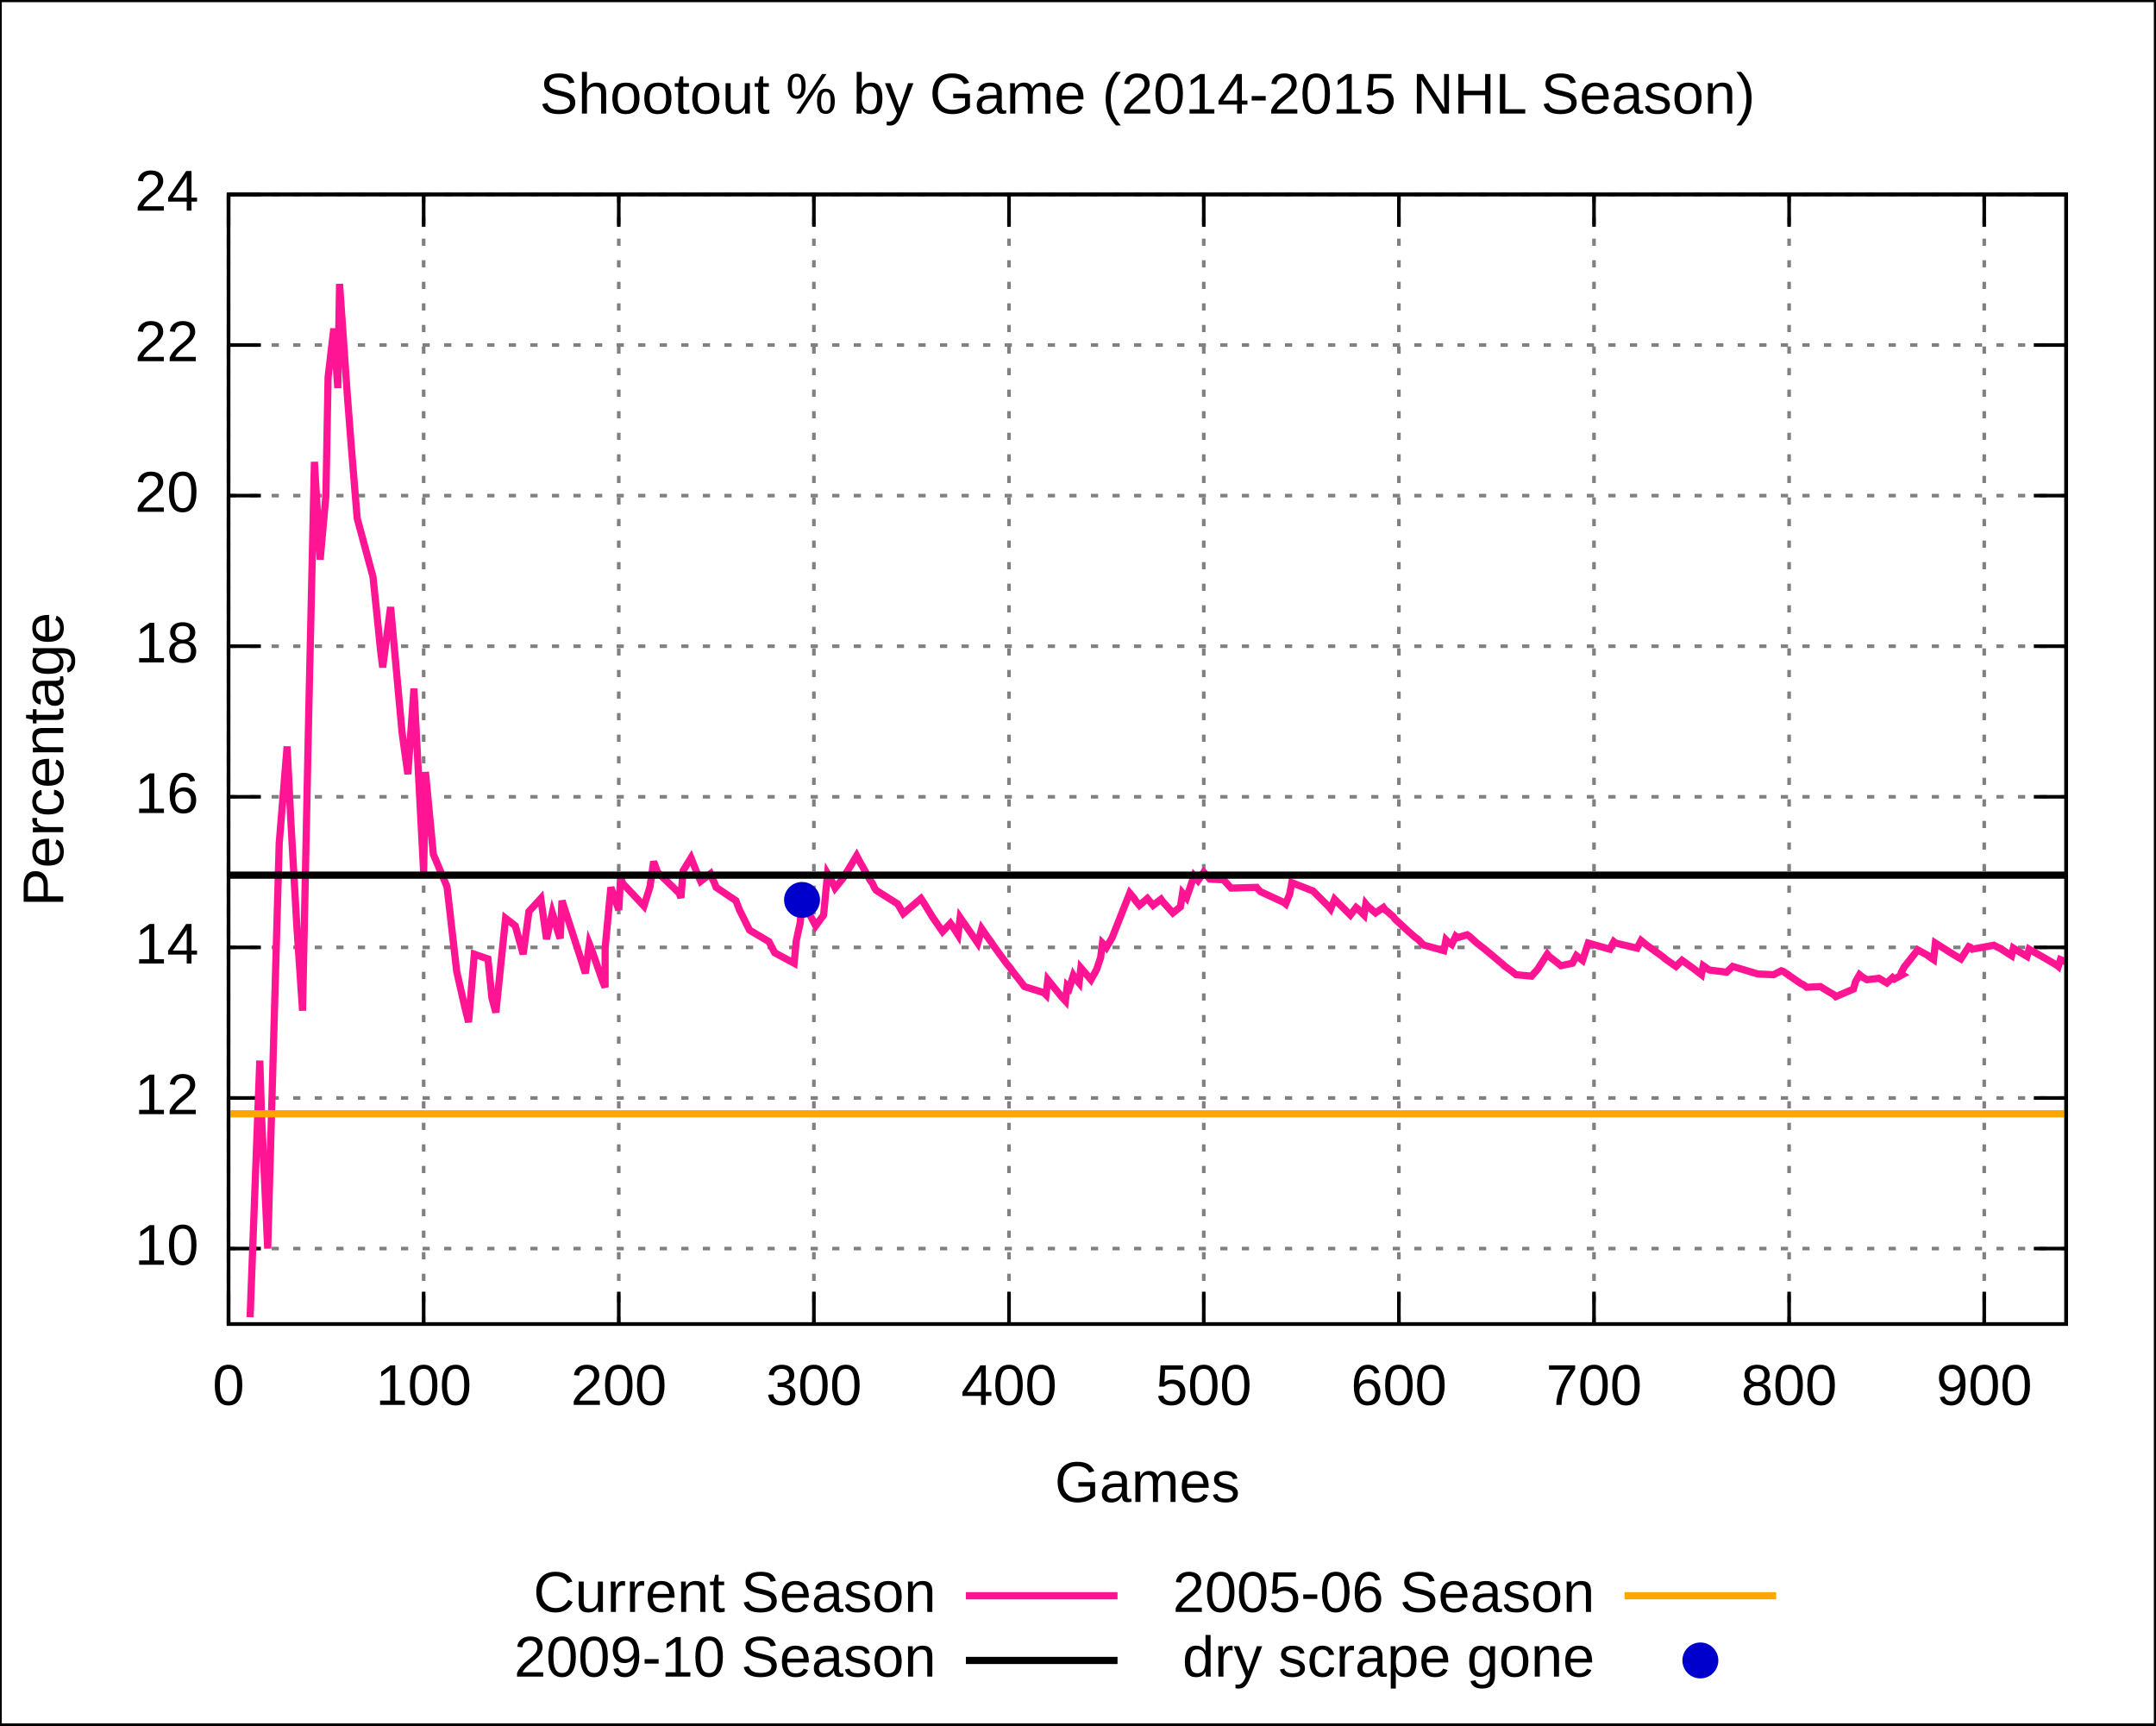
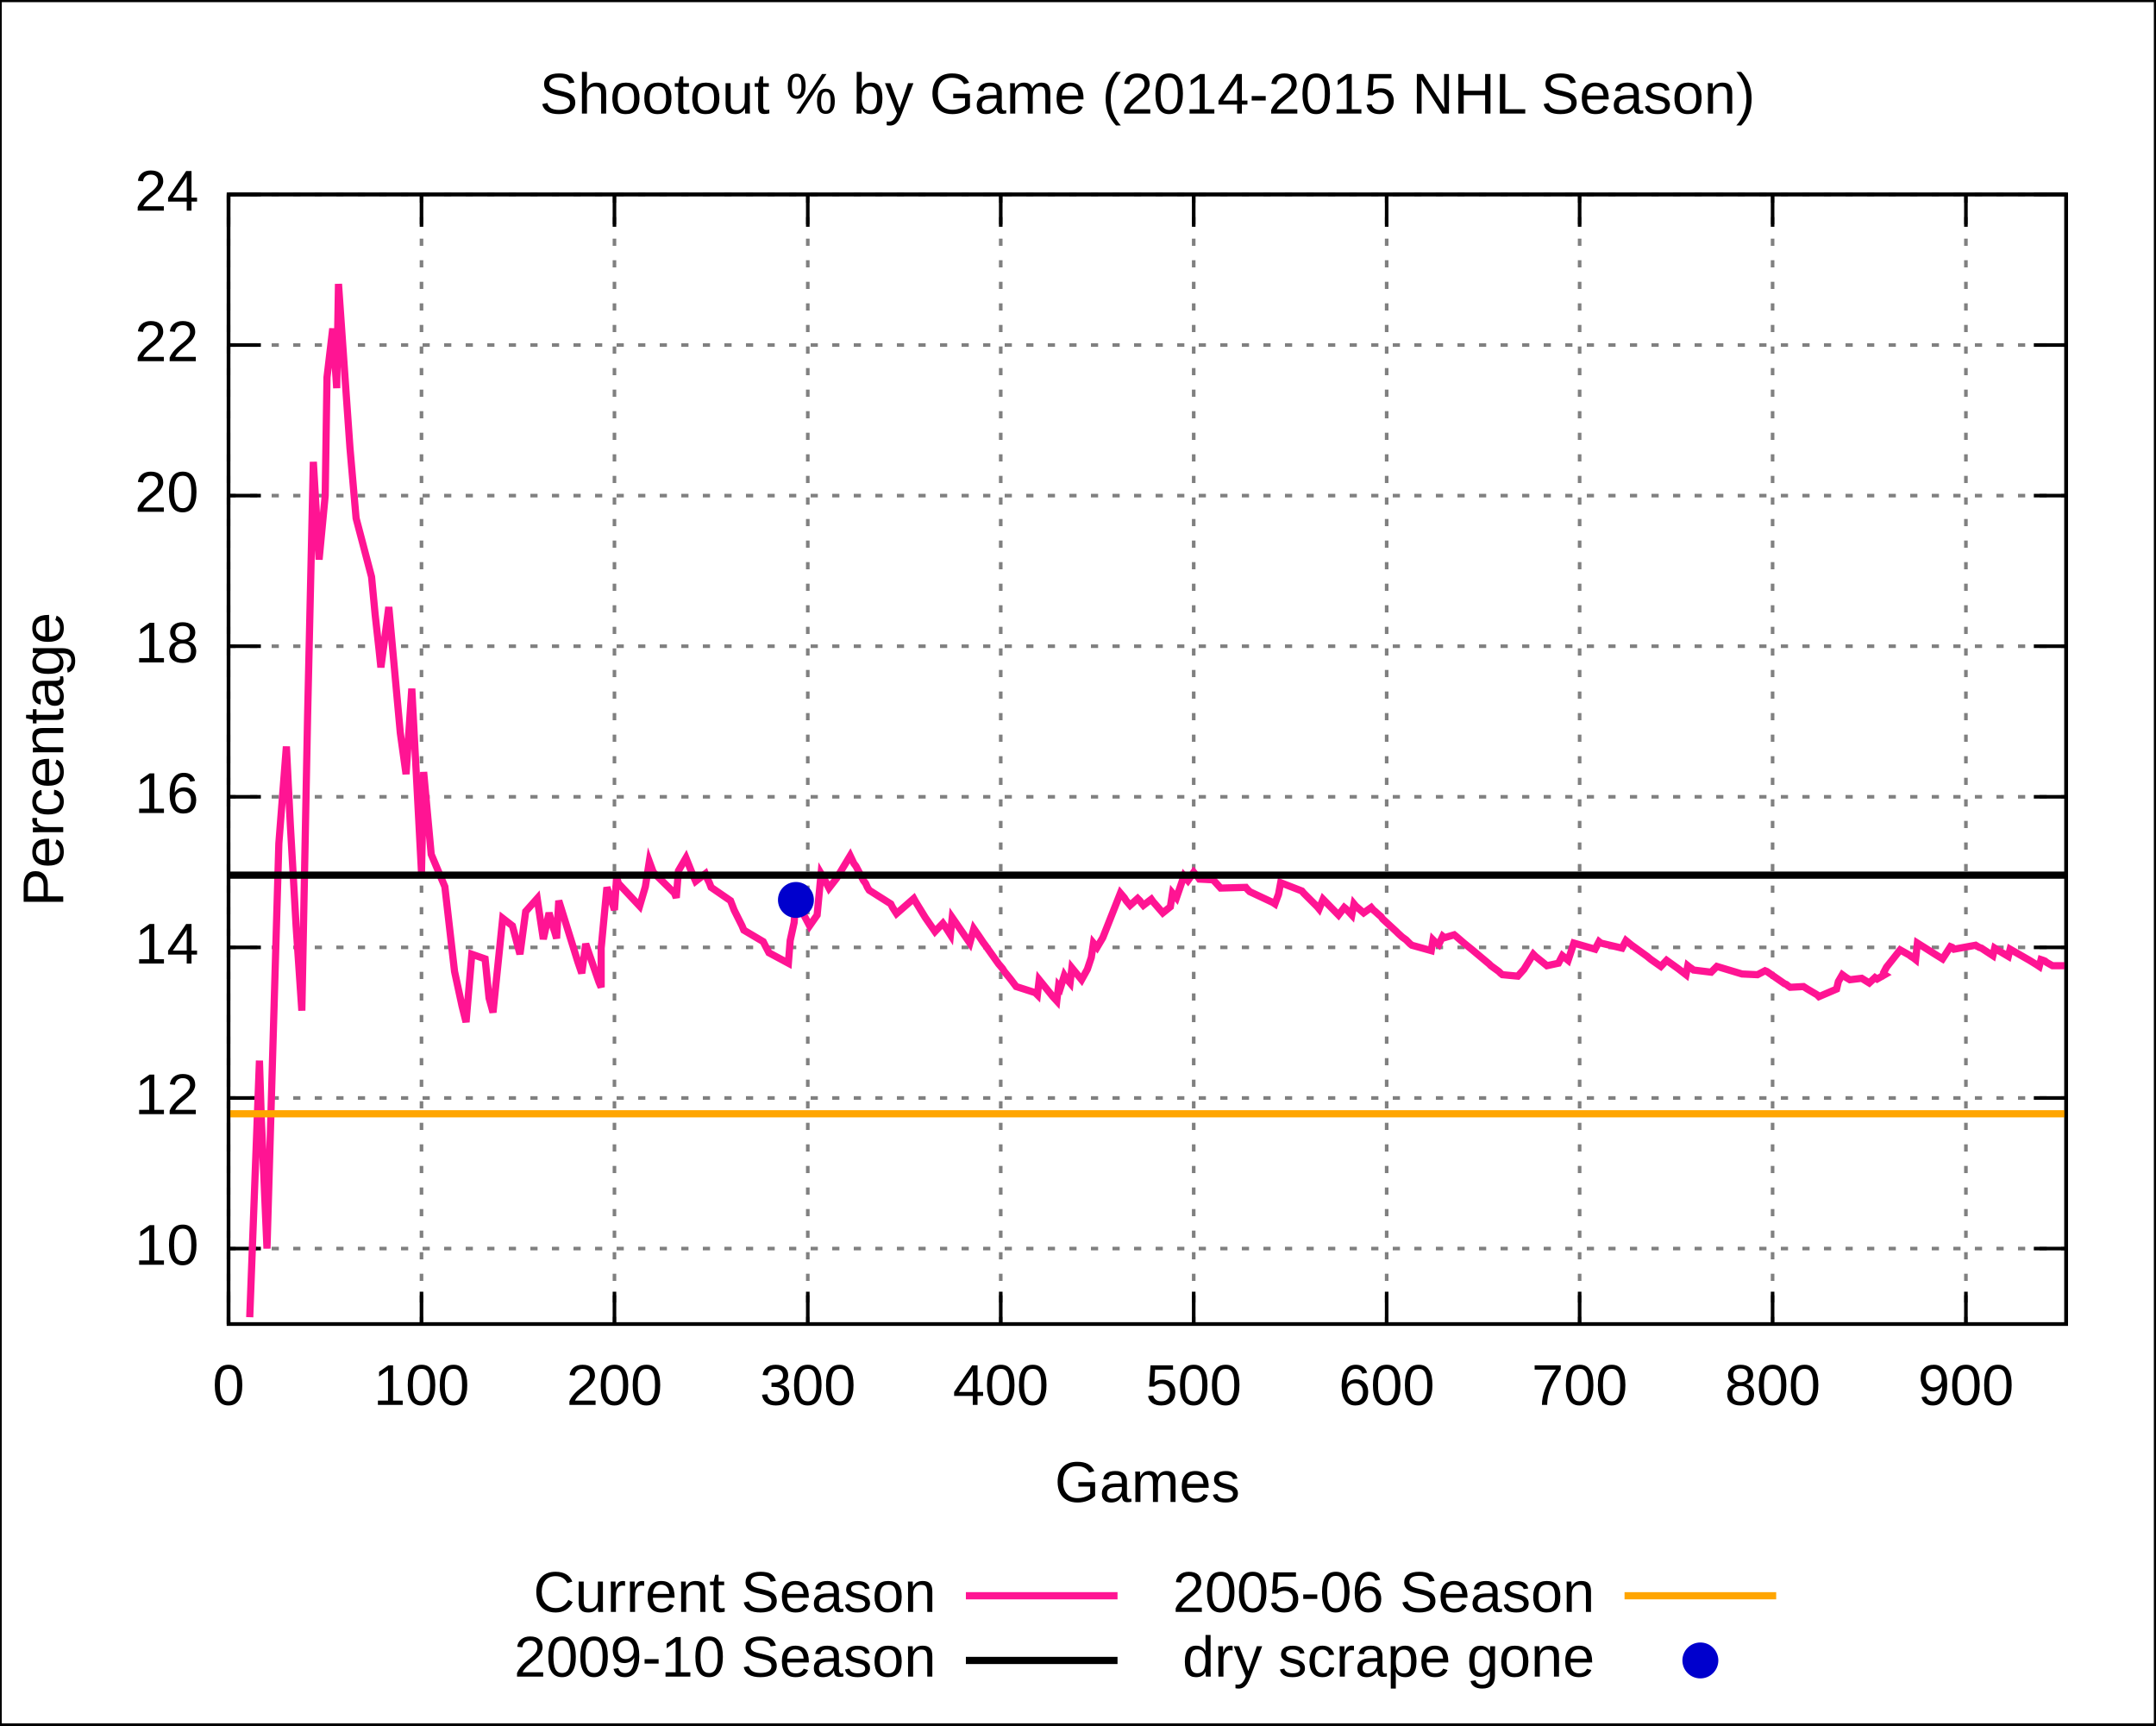
<svg xmlns="http://www.w3.org/2000/svg" xmlns:xlink="http://www.w3.org/1999/xlink" width="600" height="480" viewBox="0 0 600 480">
  <g id="gnuplot_canvas">
    <rect x="0" y="0" width="600" height="480" fill="none" />
    <defs>
      <circle id="gpDot" r="0.5" stroke-width="0.5" />
      <path id="gpPt0" stroke-width="0.222" stroke="currentColor" d="M-1,0 h2 M0,-1 v2" />
      <path id="gpPt1" stroke-width="0.222" stroke="currentColor" d="M-1,-1 L1,1 M1,-1 L-1,1" />
      <path id="gpPt2" stroke-width="0.222" stroke="currentColor" d="M-1,0 L1,0 M0,-1 L0,1 M-1,-1 L1,1 M-1,1 L1,-1" />
      <rect id="gpPt3" stroke-width="0.222" stroke="currentColor" x="-1" y="-1" width="2" height="2" />
      <rect id="gpPt4" stroke-width="0.222" stroke="currentColor" fill="currentColor" x="-1" y="-1" width="2" height="2" />
      <circle id="gpPt5" stroke-width="0.222" stroke="currentColor" cx="0" cy="0" r="1" />
      <use xlink:href="#gpPt5" id="gpPt6" fill="currentColor" stroke="none" />
      <path id="gpPt7" stroke-width="0.222" stroke="currentColor" d="M0,-1.33 L-1.33,0.67 L1.33,0.67 z" />
      <use xlink:href="#gpPt7" id="gpPt8" fill="currentColor" stroke="none" />
      <use xlink:href="#gpPt7" id="gpPt9" stroke="currentColor" transform="rotate(180)" />
      <use xlink:href="#gpPt9" id="gpPt10" fill="currentColor" stroke="none" />
      <use xlink:href="#gpPt3" id="gpPt11" stroke="currentColor" transform="rotate(45)" />
      <use xlink:href="#gpPt11" id="gpPt12" fill="currentColor" stroke="none" />
    </defs>
    <g style="fill:none; color:white; stroke:currentColor; stroke-width:1.00; stroke-linecap:butt; stroke-linejoin:miter">
</g>
    <g style="fill:none; color:black; stroke:currentColor; stroke-width:1.00; stroke-linecap:butt; stroke-linejoin:miter">
      <g style="stroke:none; shape-rendering:crispEdges">
        <polygon fill="rgb(255, 255, 255)" points="0.0,480.0 599.9,480.0 599.9,0.1 0.0,0.1 " />
      </g>
      <path stroke="black" d="M0.0,480.0 L0.0,0.1 L599.9,0.1 L599.9,480.0 L0.0,480.0  " />
    </g>
    <g style="fill:none; color:gray; stroke:currentColor; stroke-width:1.00; stroke-linecap:butt; stroke-linejoin:miter">
      <path stroke="gray" stroke-dasharray=" 2,4" class="gridline" d="M63.6,347.4 L575.0,347.4  " />
    </g>
    <g style="fill:none; color:black; stroke:currentColor; stroke-width:1.00; stroke-linecap:butt; stroke-linejoin:miter">
      <path stroke="black" d="M63.6,347.4 L72.6,347.4 M575.0,347.4 L566.0,347.4  " />
      <g transform="translate(55.3,351.9)" style="stroke:none; fill:black; font-family:Arial; font-size:12.00pt; text-anchor:end">
        <text> 10</text>
      </g>
    </g>
    <g style="fill:none; color:gray; stroke:currentColor; stroke-width:1.00; stroke-linecap:butt; stroke-linejoin:miter">
      <path stroke="gray" stroke-dasharray=" 2,4" class="gridline" d="M63.6,305.5 L575.0,305.5  " />
    </g>
    <g style="fill:none; color:black; stroke:currentColor; stroke-width:1.00; stroke-linecap:butt; stroke-linejoin:miter">
      <path stroke="black" d="M63.6,305.5 L72.6,305.5 M575.0,305.5 L566.0,305.5  " />
      <g transform="translate(55.3,310.0)" style="stroke:none; fill:black; font-family:Arial; font-size:12.00pt; text-anchor:end">
        <text> 12</text>
      </g>
    </g>
    <g style="fill:none; color:gray; stroke:currentColor; stroke-width:1.00; stroke-linecap:butt; stroke-linejoin:miter">
      <path stroke="gray" stroke-dasharray=" 2,4" class="gridline" d="M63.6,263.6 L575.0,263.6  " />
    </g>
    <g style="fill:none; color:black; stroke:currentColor; stroke-width:1.00; stroke-linecap:butt; stroke-linejoin:miter">
      <path stroke="black" d="M63.6,263.6 L72.6,263.6 M575.0,263.6 L566.0,263.6  " />
      <g transform="translate(55.3,268.1)" style="stroke:none; fill:black; font-family:Arial; font-size:12.00pt; text-anchor:end">
        <text> 14</text>
      </g>
    </g>
    <g style="fill:none; color:gray; stroke:currentColor; stroke-width:1.00; stroke-linecap:butt; stroke-linejoin:miter">
      <path stroke="gray" stroke-dasharray=" 2,4" class="gridline" d="M63.6,221.7 L575.0,221.7  " />
    </g>
    <g style="fill:none; color:black; stroke:currentColor; stroke-width:1.00; stroke-linecap:butt; stroke-linejoin:miter">
      <path stroke="black" d="M63.6,221.7 L72.6,221.7 M575.0,221.7 L566.0,221.7  " />
      <g transform="translate(55.3,226.2)" style="stroke:none; fill:black; font-family:Arial; font-size:12.00pt; text-anchor:end">
        <text> 16</text>
      </g>
    </g>
    <g style="fill:none; color:gray; stroke:currentColor; stroke-width:1.00; stroke-linecap:butt; stroke-linejoin:miter">
      <path stroke="gray" stroke-dasharray=" 2,4" class="gridline" d="M63.6,179.8 L575.0,179.8  " />
    </g>
    <g style="fill:none; color:black; stroke:currentColor; stroke-width:1.00; stroke-linecap:butt; stroke-linejoin:miter">
      <path stroke="black" d="M63.6,179.8 L72.6,179.8 M575.0,179.8 L566.0,179.8  " />
      <g transform="translate(55.3,184.3)" style="stroke:none; fill:black; font-family:Arial; font-size:12.00pt; text-anchor:end">
        <text> 18</text>
      </g>
    </g>
    <g style="fill:none; color:gray; stroke:currentColor; stroke-width:1.00; stroke-linecap:butt; stroke-linejoin:miter">
      <path stroke="gray" stroke-dasharray=" 2,4" class="gridline" d="M63.6,137.9 L575.0,137.9  " />
    </g>
    <g style="fill:none; color:black; stroke:currentColor; stroke-width:1.00; stroke-linecap:butt; stroke-linejoin:miter">
      <path stroke="black" d="M63.6,137.9 L72.6,137.9 M575.0,137.9 L566.0,137.9  " />
      <g transform="translate(55.3,142.4)" style="stroke:none; fill:black; font-family:Arial; font-size:12.00pt; text-anchor:end">
        <text> 20</text>
      </g>
    </g>
    <g style="fill:none; color:gray; stroke:currentColor; stroke-width:1.00; stroke-linecap:butt; stroke-linejoin:miter">
      <path stroke="gray" stroke-dasharray=" 2,4" class="gridline" d="M63.6,96.0 L575.0,96.0  " />
    </g>
    <g style="fill:none; color:black; stroke:currentColor; stroke-width:1.00; stroke-linecap:butt; stroke-linejoin:miter">
      <path stroke="black" d="M63.6,96.0 L72.6,96.0 M575.0,96.0 L566.0,96.0  " />
      <g transform="translate(55.3,100.5)" style="stroke:none; fill:black; font-family:Arial; font-size:12.00pt; text-anchor:end">
        <text> 22</text>
      </g>
    </g>
    <g style="fill:none; color:gray; stroke:currentColor; stroke-width:1.00; stroke-linecap:butt; stroke-linejoin:miter">
      <path stroke="gray" stroke-dasharray=" 2,4" class="gridline" d="M63.6,54.1 L575.0,54.1  " />
    </g>
    <g style="fill:none; color:black; stroke:currentColor; stroke-width:1.00; stroke-linecap:butt; stroke-linejoin:miter">
      <path stroke="black" d="M63.6,54.1 L72.6,54.1 M575.0,54.1 L566.0,54.1  " />
      <g transform="translate(55.3,58.6)" style="stroke:none; fill:black; font-family:Arial; font-size:12.00pt; text-anchor:end">
        <text> 24</text>
      </g>
    </g>
    <g style="fill:none; color:gray; stroke:currentColor; stroke-width:1.00; stroke-linecap:butt; stroke-linejoin:miter">
      <path stroke="gray" stroke-dasharray=" 2,4" class="gridline" d="M63.6,368.4 L63.6,54.1  " />
    </g>
    <g style="fill:none; color:black; stroke:currentColor; stroke-width:1.00; stroke-linecap:butt; stroke-linejoin:miter">
      <path stroke="black" d="M63.6,368.4 L63.6,359.4 M63.6,54.1 L63.6,63.1  " />
      <g transform="translate(63.6,390.9)" style="stroke:none; fill:black; font-family:Arial; font-size:12.00pt; text-anchor:middle">
        <text> 0</text>
      </g>
    </g>
    <g style="fill:none; color:gray; stroke:currentColor; stroke-width:1.00; stroke-linecap:butt; stroke-linejoin:miter">
-       <path stroke="gray" stroke-dasharray=" 2,4" class="gridline" d="M117.9,368.4 L117.9,54.1  " />
-     </g>
-     <g style="fill:none; color:black; stroke:currentColor; stroke-width:1.00; stroke-linecap:butt; stroke-linejoin:miter">
-       <path stroke="black" d="M117.9,368.4 L117.9,359.4 M117.9,54.1 L117.9,63.1  " />
-       <g transform="translate(117.9,390.9)" style="stroke:none; fill:black; font-family:Arial; font-size:12.00pt; text-anchor:middle">
+       <path stroke="gray" stroke-dasharray=" 2,4" class="gridline" d="M117.3,368.4 L117.3,54.1  " />
+     </g>
+     <g style="fill:none; color:black; stroke:currentColor; stroke-width:1.00; stroke-linecap:butt; stroke-linejoin:miter">
+       <path stroke="black" d="M117.3,368.4 L117.3,359.4 M117.3,54.1 L117.3,63.1  " />
+       <g transform="translate(117.3,390.9)" style="stroke:none; fill:black; font-family:Arial; font-size:12.00pt; text-anchor:middle">
        <text> 100</text>
      </g>
    </g>
    <g style="fill:none; color:gray; stroke:currentColor; stroke-width:1.00; stroke-linecap:butt; stroke-linejoin:miter">
-       <path stroke="gray" stroke-dasharray=" 2,4" class="gridline" d="M172.2,368.4 L172.2,54.1  " />
-     </g>
-     <g style="fill:none; color:black; stroke:currentColor; stroke-width:1.00; stroke-linecap:butt; stroke-linejoin:miter">
-       <path stroke="black" d="M172.2,368.4 L172.2,359.4 M172.2,54.1 L172.2,63.1  " />
-       <g transform="translate(172.2,390.9)" style="stroke:none; fill:black; font-family:Arial; font-size:12.00pt; text-anchor:middle">
+       <path stroke="gray" stroke-dasharray=" 2,4" class="gridline" d="M171.0,368.4 L171.0,54.1  " />
+     </g>
+     <g style="fill:none; color:black; stroke:currentColor; stroke-width:1.00; stroke-linecap:butt; stroke-linejoin:miter">
+       <path stroke="black" d="M171.0,368.4 L171.0,359.4 M171.0,54.1 L171.0,63.1  " />
+       <g transform="translate(171.0,390.9)" style="stroke:none; fill:black; font-family:Arial; font-size:12.00pt; text-anchor:middle">
        <text> 200</text>
      </g>
    </g>
    <g style="fill:none; color:gray; stroke:currentColor; stroke-width:1.00; stroke-linecap:butt; stroke-linejoin:miter">
-       <path stroke="gray" stroke-dasharray=" 2,4" class="gridline" d="M226.5,368.4 L226.5,54.1  " />
-     </g>
-     <g style="fill:none; color:black; stroke:currentColor; stroke-width:1.00; stroke-linecap:butt; stroke-linejoin:miter">
-       <path stroke="black" d="M226.5,368.4 L226.5,359.4 M226.5,54.1 L226.5,63.1  " />
-       <g transform="translate(226.5,390.9)" style="stroke:none; fill:black; font-family:Arial; font-size:12.00pt; text-anchor:middle">
+       <path stroke="gray" stroke-dasharray=" 2,4" class="gridline" d="M224.8,368.4 L224.8,54.1  " />
+     </g>
+     <g style="fill:none; color:black; stroke:currentColor; stroke-width:1.00; stroke-linecap:butt; stroke-linejoin:miter">
+       <path stroke="black" d="M224.8,368.4 L224.8,359.4 M224.8,54.1 L224.8,63.1  " />
+       <g transform="translate(224.8,390.9)" style="stroke:none; fill:black; font-family:Arial; font-size:12.00pt; text-anchor:middle">
        <text> 300</text>
      </g>
    </g>
    <g style="fill:none; color:gray; stroke:currentColor; stroke-width:1.00; stroke-linecap:butt; stroke-linejoin:miter">
-       <path stroke="gray" stroke-dasharray=" 2,4" class="gridline" d="M280.8,368.4 L280.8,54.1  " />
-     </g>
-     <g style="fill:none; color:black; stroke:currentColor; stroke-width:1.00; stroke-linecap:butt; stroke-linejoin:miter">
-       <path stroke="black" d="M280.8,368.4 L280.8,359.4 M280.8,54.1 L280.8,63.1  " />
-       <g transform="translate(280.8,390.9)" style="stroke:none; fill:black; font-family:Arial; font-size:12.00pt; text-anchor:middle">
+       <path stroke="gray" stroke-dasharray=" 2,4" class="gridline" d="M278.5,368.4 L278.5,54.1  " />
+     </g>
+     <g style="fill:none; color:black; stroke:currentColor; stroke-width:1.00; stroke-linecap:butt; stroke-linejoin:miter">
+       <path stroke="black" d="M278.5,368.4 L278.5,359.4 M278.5,54.1 L278.5,63.1  " />
+       <g transform="translate(278.5,390.9)" style="stroke:none; fill:black; font-family:Arial; font-size:12.00pt; text-anchor:middle">
        <text> 400</text>
      </g>
    </g>
    <g style="fill:none; color:gray; stroke:currentColor; stroke-width:1.00; stroke-linecap:butt; stroke-linejoin:miter">
-       <path stroke="gray" stroke-dasharray=" 2,4" class="gridline" d="M335.0,368.4 L335.0,54.1  " />
-     </g>
-     <g style="fill:none; color:black; stroke:currentColor; stroke-width:1.00; stroke-linecap:butt; stroke-linejoin:miter">
-       <path stroke="black" d="M335.0,368.4 L335.0,359.4 M335.0,54.1 L335.0,63.1  " />
-       <g transform="translate(335.0,390.9)" style="stroke:none; fill:black; font-family:Arial; font-size:12.00pt; text-anchor:middle">
+       <path stroke="gray" stroke-dasharray=" 2,4" class="gridline" d="M332.2,368.4 L332.2,54.1  " />
+     </g>
+     <g style="fill:none; color:black; stroke:currentColor; stroke-width:1.00; stroke-linecap:butt; stroke-linejoin:miter">
+       <path stroke="black" d="M332.2,368.4 L332.2,359.4 M332.2,54.1 L332.2,63.1  " />
+       <g transform="translate(332.2,390.9)" style="stroke:none; fill:black; font-family:Arial; font-size:12.00pt; text-anchor:middle">
        <text> 500</text>
      </g>
    </g>
    <g style="fill:none; color:gray; stroke:currentColor; stroke-width:1.00; stroke-linecap:butt; stroke-linejoin:miter">
-       <path stroke="gray" stroke-dasharray=" 2,4" class="gridline" d="M389.3,368.4 L389.3,54.1  " />
-     </g>
-     <g style="fill:none; color:black; stroke:currentColor; stroke-width:1.00; stroke-linecap:butt; stroke-linejoin:miter">
-       <path stroke="black" d="M389.3,368.4 L389.3,359.4 M389.3,54.1 L389.3,63.1  " />
-       <g transform="translate(389.3,390.9)" style="stroke:none; fill:black; font-family:Arial; font-size:12.00pt; text-anchor:middle">
+       <path stroke="gray" stroke-dasharray=" 2,4" class="gridline" d="M385.9,368.4 L385.9,54.1  " />
+     </g>
+     <g style="fill:none; color:black; stroke:currentColor; stroke-width:1.00; stroke-linecap:butt; stroke-linejoin:miter">
+       <path stroke="black" d="M385.9,368.4 L385.9,359.4 M385.9,54.1 L385.9,63.1  " />
+       <g transform="translate(385.9,390.9)" style="stroke:none; fill:black; font-family:Arial; font-size:12.00pt; text-anchor:middle">
        <text> 600</text>
      </g>
    </g>
    <g style="fill:none; color:gray; stroke:currentColor; stroke-width:1.00; stroke-linecap:butt; stroke-linejoin:miter">
-       <path stroke="gray" stroke-dasharray=" 2,4" class="gridline" d="M443.6,368.4 L443.6,54.1  " />
-     </g>
-     <g style="fill:none; color:black; stroke:currentColor; stroke-width:1.00; stroke-linecap:butt; stroke-linejoin:miter">
-       <path stroke="black" d="M443.6,368.4 L443.6,359.4 M443.6,54.1 L443.6,63.1  " />
-       <g transform="translate(443.6,390.9)" style="stroke:none; fill:black; font-family:Arial; font-size:12.00pt; text-anchor:middle">
+       <path stroke="gray" stroke-dasharray=" 2,4" class="gridline" d="M439.6,368.4 L439.6,54.1  " />
+     </g>
+     <g style="fill:none; color:black; stroke:currentColor; stroke-width:1.00; stroke-linecap:butt; stroke-linejoin:miter">
+       <path stroke="black" d="M439.6,368.4 L439.6,359.4 M439.6,54.1 L439.6,63.1  " />
+       <g transform="translate(439.6,390.9)" style="stroke:none; fill:black; font-family:Arial; font-size:12.00pt; text-anchor:middle">
        <text> 700</text>
      </g>
    </g>
    <g style="fill:none; color:gray; stroke:currentColor; stroke-width:1.00; stroke-linecap:butt; stroke-linejoin:miter">
-       <path stroke="gray" stroke-dasharray=" 2,4" class="gridline" d="M497.9,368.4 L497.9,54.1  " />
-     </g>
-     <g style="fill:none; color:black; stroke:currentColor; stroke-width:1.00; stroke-linecap:butt; stroke-linejoin:miter">
-       <path stroke="black" d="M497.9,368.4 L497.9,359.4 M497.9,54.1 L497.9,63.1  " />
-       <g transform="translate(497.9,390.9)" style="stroke:none; fill:black; font-family:Arial; font-size:12.00pt; text-anchor:middle">
+       <path stroke="gray" stroke-dasharray=" 2,4" class="gridline" d="M493.3,368.4 L493.3,54.1  " />
+     </g>
+     <g style="fill:none; color:black; stroke:currentColor; stroke-width:1.00; stroke-linecap:butt; stroke-linejoin:miter">
+       <path stroke="black" d="M493.3,368.4 L493.3,359.4 M493.3,54.1 L493.3,63.1  " />
+       <g transform="translate(493.3,390.9)" style="stroke:none; fill:black; font-family:Arial; font-size:12.00pt; text-anchor:middle">
        <text> 800</text>
      </g>
    </g>
    <g style="fill:none; color:gray; stroke:currentColor; stroke-width:1.00; stroke-linecap:butt; stroke-linejoin:miter">
-       <path stroke="gray" stroke-dasharray=" 2,4" class="gridline" d="M552.2,368.4 L552.2,54.1  " />
-     </g>
-     <g style="fill:none; color:black; stroke:currentColor; stroke-width:1.00; stroke-linecap:butt; stroke-linejoin:miter">
-       <path stroke="black" d="M552.2,368.4 L552.2,359.4 M552.2,54.1 L552.2,63.1  " />
-       <g transform="translate(552.2,390.9)" style="stroke:none; fill:black; font-family:Arial; font-size:12.00pt; text-anchor:middle">
+       <path stroke="gray" stroke-dasharray=" 2,4" class="gridline" d="M547.1,368.4 L547.1,54.1  " />
+     </g>
+     <g style="fill:none; color:black; stroke:currentColor; stroke-width:1.00; stroke-linecap:butt; stroke-linejoin:miter">
+       <path stroke="black" d="M547.1,368.4 L547.1,359.4 M547.1,54.1 L547.1,63.1  " />
+       <g transform="translate(547.1,390.9)" style="stroke:none; fill:black; font-family:Arial; font-size:12.00pt; text-anchor:middle">
        <text> 900</text>
      </g>
      <path stroke="black" d="M63.6,54.1 L63.6,368.4 L575.0,368.4 L575.0,54.1 L63.6,54.1 Z  " />
      <g transform="translate(17.6,211.3) rotate(270)" style="stroke:none; fill:black; font-family:Arial; font-size:12.00pt; text-anchor:middle">
        <text>Percentage</text>
      </g>
      <g transform="translate(319.3,417.9)" style="stroke:none; fill:black; font-family:Arial; font-size:12.00pt; text-anchor:middle">
        <text>Games</text>
      </g>
      <g transform="translate(319.3,31.6)" style="stroke:none; fill:black; font-family:Arial; font-size:12.00pt; text-anchor:middle">
        <text>Shootout % by Game (2014-2015 NHL Season)</text>
      </g>
    </g>
    <g id="gnuplot_plot_1">
      <g style="fill:none; color:white; stroke:black; stroke-width:2.00; stroke-linecap:butt; stroke-linejoin:miter">
</g>
      <g style="fill:none; color:red; stroke:currentColor; stroke-width:2.00; stroke-linecap:butt; stroke-linejoin:miter">
        <g transform="translate(260.5,448.5)" style="stroke:none; fill:black; font-family:Arial; font-size:12.00pt; text-anchor:end">
          <text>Current Season</text>
        </g>
-         <path stroke="rgb(255,  20, 147)" d="M268.8,444.0 L311.0,444.0 M69.6,366.5 L72.3,295.1 L72.8,310.6 L74.5,347.4 L77.7,234.7 L79.9,207.7    L81.0,229.5 L82.6,257.6 L84.2,281.2 L85.9,199.3 L87.5,128.5 L89.1,155.7 L90.7,137.9 L91.3,105.0    L92.9,91.4 L94.0,108.0 L94.5,79.0 L96.7,110.5 L97.8,124.7 L99.4,144.2 L103.8,160.5 L104.9,171.0    L105.9,180.9 L106.5,185.7 L108.7,168.9 L111.9,203.9 L113.5,215.4 L115.2,191.6 L117.9,242.7 L118.4,214.8    L120.6,237.7 L124.4,246.7 L127.1,270.3 L129.3,280.0 L130.4,284.4 L132.0,265.5 L135.8,266.8 L136.9,277.7    L138.0,281.7 L140.7,255.5 L143.4,257.6 L145.6,265.5 L147.2,253.6 L150.5,250.0 L152.1,261.3 L153.7,254.0    L154.8,257.6 L155.3,259.4 L155.9,261.1 L156.4,250.6 L161.9,267.6 L162.9,270.8 L164.0,262.6 L164.6,264.1    L167.8,273.3 L168.4,274.7 L168.4,263.8 L170.0,246.9 L171.1,250.0 L172.2,253.2 L172.7,244.1 L173.3,245.8    L179.2,252.1 L180.9,246.7 L181.9,239.7 L183.0,242.7 L189.0,248.5 L189.5,249.8 L190.1,242.3 L192.3,238.7    L193.9,242.7 L195.0,245.2 L197.7,243.1 L198.2,244.4 L198.8,245.6 L199.3,246.9 L204.8,250.6 L205.3,251.9    L205.8,253.2 L208.0,257.6 L208.6,258.8 L214.0,262.0 L214.5,263.0 L215.6,265.1 L221.0,268.0 L221.6,261.7    L222.7,256.7 L223.2,250.4 L223.8,251.5 L227.0,257.6 L229.2,254.6 L230.3,243.1 L231.4,245.0 L232.4,247.1    L234.6,244.4 L238.4,238.1 L239.5,240.2 L240.0,241.0 L242.2,245.0 L242.8,245.8 L243.3,246.9 L243.8,247.7    L249.8,251.5 L250.4,252.5 L251.4,254.2 L256.3,250.0 L256.9,250.9 L259.6,255.3 L262.3,259.2 L264.5,256.9    L265.0,257.6 L266.6,260.1 L267.2,255.3 L269.9,259.2 L272.1,262.4 L273.2,258.4 L274.8,260.7 L275.9,262.2    L276.4,263.0 L280.2,268.2 L280.8,268.9 L281.3,269.5 L281.8,270.3 L283.5,272.4 L285.1,274.5 L290.5,276.2    L291.1,276.8 L291.6,272.6 L295.4,277.3 L296.5,278.5 L297.0,274.3 L297.6,274.9 L298.7,271.4 L299.2,272.2    L300.3,273.5 L300.8,269.3 L303.6,272.6 L305.2,269.7 L306.3,266.4 L306.8,262.4 L307.4,263.0 L307.9,263.6    L309.5,260.9 L314.4,248.5 L315.5,249.8 L316.0,250.6 L317.1,251.9 L319.3,250.0 L319.8,250.6 L320.4,251.3    L320.9,251.9 L323.1,250.2 L323.6,250.9 L326.4,254.0 L328.5,252.3 L329.1,248.5 L330.2,249.8 L332.3,243.7    L333.4,245.0 L335.0,242.7 L335.6,243.3 L336.1,243.9 L336.7,244.6 L340.5,244.8 L342.6,247.1 L349.7,246.9    L350.2,247.5 L350.8,248.1 L357.3,251.1 L357.8,251.5 L358.9,248.8 L359.5,245.6 L365.4,247.9 L366.0,248.5    L366.5,249.0 L369.8,252.3 L370.3,252.9 L371.4,250.2 L375.8,254.6 L377.4,252.5 L377.9,252.9 L379.6,254.6    L380.1,251.5 L380.6,252.1 L382.8,254.0 L385.0,252.5 L385.5,253.2 L386.1,253.6 L387.2,254.6 L387.7,255.0    L388.2,255.7 L392.0,259.2 L392.6,259.7 L393.7,260.7 L394.8,261.5 L395.8,262.6 L396.4,263.0 L401.8,264.5    L402.4,261.5 L402.9,262.0 L403.4,262.4 L404.0,262.8 L405.1,260.5 L405.6,260.9 L408.3,260.1 L408.9,260.5    L411.0,262.4 L413.2,264.1 L418.1,268.2 L418.6,268.7 L420.8,270.3 L421.4,270.8 L421.9,271.2 L426.2,271.6    L427.9,269.7 L430.6,265.5 L431.1,266.1 L433.3,267.8 L434.4,268.7 L437.6,268.0 L438.7,265.9 L440.4,267.2    L442.0,262.4 L448.0,264.1 L449.1,262.0 L449.6,262.4 L455.6,263.8 L456.7,261.7 L458.3,263.0 L462.6,266.1    L463.2,266.6 L463.7,267.0 L466.4,268.9 L468.1,267.2 L471.3,269.5 L473.5,271.2 L474.0,268.7 L474.6,269.1    L475.1,269.5 L475.7,269.9 L480.5,270.5 L482.2,268.9 L489.2,271.0 L493.6,271.2 L495.7,270.1 L496.3,270.3    L501.2,273.7 L501.7,273.9 L502.3,274.3 L502.8,274.7 L506.6,274.5 L507.7,275.2 L510.4,276.8 L510.9,277.3    L515.8,275.2 L516.4,273.1 L517.5,271.2 L518.5,272.0 L519.6,272.6 L522.9,272.2 L525.1,273.5 L526.7,272.0    L527.2,272.4 L529.4,271.2 L528.3,270.5 L528.9,271.0 L529.9,269.1 L533.7,264.3 L537.0,266.1 L536.5,265.9    L537.5,266.6 L538.1,267.0 L538.6,262.4 L541.3,264.1 L543.5,265.5 L545.7,266.8 L547.9,263.4 L548.4,263.6    L548.9,264.1 L554.9,263.0 L556.0,263.6 L556.5,263.8 L559.8,265.9 L560.3,263.8 L561.4,264.5 L564.1,266.1    L564.7,264.1 L570.1,267.2 L572.3,268.5 L572.8,268.9 L573.4,267.0 L573.9,267.2 L574.5,267.4 L575.0,267.8     " />
+         <path stroke="rgb(255,  20, 147)" d="M268.8,444.0 L311.0,444.0 M69.5,366.5 L72.2,295.1 L72.7,310.6 L74.3,347.4 L77.6,234.7 L79.7,207.7    L80.8,229.5 L82.4,257.6 L84.0,281.2 L85.6,199.3 L87.2,128.5 L88.8,155.7 L90.5,137.9 L91.0,105.0    L92.6,91.4 L93.7,108.0 L94.2,79.0 L96.4,110.5 L97.4,124.7 L99.1,144.2 L103.4,160.5 L104.4,171.0    L105.5,180.9 L106.0,185.7 L108.2,168.9 L111.4,203.9 L113.0,215.4 L114.6,191.6 L117.3,242.7 L117.9,214.8    L120.0,237.7 L123.8,246.7 L126.5,270.3 L128.6,280.0 L129.7,284.4 L131.3,265.5 L135.0,266.8 L136.1,277.7    L137.2,281.7 L139.9,255.5 L142.6,257.6 L144.7,265.5 L146.3,253.6 L149.5,250.0 L151.2,261.3 L152.8,254.0    L153.8,257.6 L154.4,259.4 L154.9,261.1 L155.5,250.6 L160.8,267.6 L161.9,270.8 L163.0,262.6 L163.5,264.1    L166.7,273.3 L167.3,274.7 L167.3,263.8 L168.9,246.9 L170.0,250.0 L171.0,253.2 L171.6,244.1 L172.1,245.8    L178.0,252.1 L179.6,246.7 L180.7,239.7 L181.8,242.7 L187.7,248.5 L188.2,249.8 L188.8,242.3 L190.9,238.7    L192.5,242.7 L193.6,245.2 L196.3,243.1 L196.8,244.4 L197.4,245.6 L197.9,246.9 L203.3,250.6 L203.8,251.9    L204.3,253.2 L206.5,257.6 L207.0,258.8 L212.4,262.0 L212.9,263.0 L214.0,265.1 L219.4,268.0 L219.9,261.7    L221.0,256.7 L221.5,250.4 L222.1,251.5 L225.3,257.6 L227.4,254.6 L228.5,243.1 L229.6,245.0 L230.7,247.1    L232.8,244.4 L236.6,238.1 L237.6,240.2 L238.2,241.0 L240.3,245.0 L240.9,245.8 L241.4,246.9 L241.9,247.7    L247.9,251.5 L248.4,252.5 L249.5,254.2 L254.3,250.0 L254.8,250.9 L257.5,255.3 L260.2,259.2 L262.4,256.9    L262.9,257.6 L264.5,260.1 L265.0,255.3 L267.7,259.2 L269.9,262.4 L271.0,258.4 L272.6,260.7 L273.6,262.2    L274.2,263.0 L277.9,268.2 L278.5,268.9 L279.0,269.5 L279.5,270.3 L281.2,272.4 L282.8,274.5 L288.1,276.2    L288.7,276.8 L289.2,272.6 L293.0,277.3 L294.1,278.5 L294.6,274.3 L295.1,274.9 L296.2,271.4 L296.7,272.2    L297.8,273.5 L298.3,269.3 L301.0,272.6 L302.6,269.7 L303.7,266.4 L304.3,262.4 L304.8,263.0 L305.3,263.6    L306.9,260.9 L311.8,248.5 L312.9,249.8 L313.4,250.6 L314.5,251.9 L316.6,250.0 L317.2,250.6 L317.7,251.3    L318.2,251.9 L320.4,250.2 L320.9,250.9 L323.6,254.0 L325.7,252.3 L326.3,248.5 L327.4,249.8 L329.5,243.7    L330.6,245.0 L332.2,242.7 L332.7,243.3 L333.3,243.9 L333.8,244.6 L337.6,244.8 L339.7,247.1 L346.7,246.9    L347.2,247.5 L347.8,248.1 L354.2,251.1 L354.8,251.5 L355.8,248.8 L356.4,245.6 L362.3,247.9 L362.8,248.5    L363.3,249.0 L366.6,252.3 L367.1,252.9 L368.2,250.2 L372.5,254.6 L374.1,252.5 L374.6,252.9 L376.2,254.6    L376.8,251.5 L377.3,252.1 L379.5,254.0 L381.6,252.5 L382.2,253.2 L382.7,253.6 L383.8,254.6 L384.3,255.0    L384.8,255.7 L388.6,259.2 L389.1,259.7 L390.2,260.7 L391.3,261.5 L392.4,262.6 L392.9,263.0 L398.3,264.5    L398.8,261.5 L399.3,262.0 L399.9,262.4 L400.4,262.8 L401.5,260.5 L402.0,260.9 L404.7,260.1 L405.2,260.5    L407.4,262.4 L409.5,264.1 L414.4,268.2 L414.9,268.7 L417.1,270.3 L417.6,270.8 L418.1,271.2 L422.4,271.6    L424.1,269.7 L426.7,265.5 L427.3,266.1 L429.4,267.8 L430.5,268.7 L433.7,268.0 L434.8,265.9 L436.4,267.2    L438.0,262.4 L443.9,264.1 L445.0,262.0 L445.5,262.4 L451.4,263.8 L452.5,261.7 L454.1,263.0 L458.4,266.1    L459.0,266.6 L459.5,267.0 L462.2,268.9 L463.8,267.2 L467.0,269.5 L469.2,271.2 L469.7,268.7 L470.2,269.1    L470.8,269.5 L471.3,269.9 L476.2,270.5 L477.8,268.9 L484.8,271.0 L489.1,271.2 L491.2,270.1 L491.7,270.3    L496.6,273.7 L497.1,273.9 L497.6,274.3 L498.2,274.7 L501.9,274.5 L503.0,275.2 L505.7,276.8 L506.2,277.3    L511.1,275.2 L511.6,273.1 L512.7,271.2 L513.8,272.0 L514.8,272.6 L518.1,272.2 L520.2,273.5 L521.8,272.0    L522.4,272.4 L524.5,271.2 L523.4,270.5 L524.0,271.0 L525.0,269.1 L528.8,264.3 L532.0,266.1 L531.5,265.9    L532.6,266.6 L533.1,267.0 L533.6,262.4 L536.3,264.1 L538.5,265.5 L540.6,266.8 L542.8,263.4 L543.3,263.6    L543.8,264.1 L549.8,263.0 L550.8,263.6 L551.4,263.8 L554.6,265.9 L555.1,263.8 L556.2,264.5 L558.9,266.1    L559.4,264.1 L564.8,267.2 L566.9,268.5 L567.5,268.9 L568.0,267.0 L568.6,267.2 L569.1,267.4 L569.6,267.8    L571.2,268.7 L575.0,268.7  " />
      </g>
    </g>
    <g id="gnuplot_plot_2">
      <g style="fill:none; color:green; stroke:currentColor; stroke-width:2.00; stroke-linecap:butt; stroke-linejoin:miter">
        <g transform="translate(260.5,466.5)" style="stroke:none; fill:black; font-family:Arial; font-size:12.00pt; text-anchor:end">
          <text>2009-10 Season</text>
        </g>
        <path stroke="rgb(  0,   0,   0)" d="M268.8,462.0 L311.0,462.0 M63.6,243.5 L68.8,243.5 L73.9,243.5 L79.1,243.5 L84.3,243.5 L89.4,243.5    L94.6,243.5 L99.8,243.5 L104.9,243.5 L110.1,243.5 L115.3,243.5 L120.4,243.5 L125.6,243.5 L130.8,243.5    L135.9,243.5 L141.1,243.5 L146.3,243.5 L151.4,243.5 L156.6,243.5 L161.7,243.5 L166.9,243.5 L172.1,243.5    L177.2,243.5 L182.4,243.5 L187.6,243.5 L192.7,243.5 L197.9,243.5 L203.1,243.5 L208.2,243.5 L213.4,243.5    L218.6,243.5 L223.7,243.5 L228.9,243.5 L234.1,243.5 L239.2,243.5 L244.4,243.5 L249.6,243.5 L254.7,243.5    L259.9,243.5 L265.1,243.5 L270.2,243.5 L275.4,243.5 L280.6,243.5 L285.7,243.5 L290.9,243.5 L296.1,243.5    L301.2,243.5 L306.4,243.5 L311.6,243.5 L316.7,243.5 L321.9,243.5 L327.0,243.5 L332.2,243.5 L337.4,243.5    L342.5,243.5 L347.7,243.5 L352.9,243.5 L358.0,243.5 L363.2,243.5 L368.4,243.5 L373.5,243.5 L378.7,243.5    L383.9,243.5 L389.0,243.5 L394.2,243.5 L399.4,243.5 L404.5,243.5 L409.7,243.5 L414.9,243.5 L420.0,243.5    L425.2,243.5 L430.4,243.5 L435.5,243.5 L440.7,243.5 L445.9,243.5 L451.0,243.5 L456.2,243.5 L461.4,243.5    L466.5,243.5 L471.7,243.5 L476.9,243.5 L482.0,243.5 L487.2,243.5 L492.3,243.5 L497.5,243.5 L502.7,243.5    L507.8,243.5 L513.0,243.5 L518.2,243.5 L523.3,243.5 L528.5,243.5 L533.7,243.5 L538.8,243.5 L544.0,243.5    L549.2,243.5 L554.3,243.5 L559.5,243.5 L564.7,243.5 L569.8,243.5 L575.0,243.5  " />
      </g>
    </g>
    <g id="gnuplot_plot_3">
      <g style="fill:none; color:blue; stroke:currentColor; stroke-width:2.00; stroke-linecap:butt; stroke-linejoin:miter">
        <g transform="translate(443.8,448.5)" style="stroke:none; fill:black; font-family:Arial; font-size:12.00pt; text-anchor:end">
          <text>2005-06 Season</text>
        </g>
        <path stroke="rgb(255, 165,   0)" d="M452.1,444.0 L494.3,444.0 M63.6,309.9 L68.8,309.9 L73.9,309.9 L79.1,309.9 L84.3,309.9 L89.4,309.9    L94.6,309.9 L99.8,309.9 L104.9,309.9 L110.1,309.9 L115.3,309.9 L120.4,309.9 L125.6,309.9 L130.8,309.9    L135.9,309.9 L141.1,309.9 L146.3,309.9 L151.4,309.9 L156.6,309.9 L161.7,309.9 L166.9,309.9 L172.1,309.9    L177.2,309.9 L182.4,309.9 L187.6,309.9 L192.7,309.9 L197.9,309.9 L203.1,309.9 L208.2,309.9 L213.4,309.9    L218.6,309.9 L223.7,309.9 L228.9,309.9 L234.1,309.9 L239.2,309.9 L244.4,309.9 L249.6,309.9 L254.7,309.9    L259.9,309.9 L265.1,309.9 L270.2,309.9 L275.4,309.9 L280.6,309.9 L285.7,309.9 L290.9,309.9 L296.1,309.9    L301.2,309.9 L306.4,309.9 L311.6,309.9 L316.7,309.9 L321.9,309.9 L327.0,309.9 L332.2,309.9 L337.4,309.9    L342.5,309.9 L347.7,309.9 L352.9,309.9 L358.0,309.9 L363.2,309.9 L368.4,309.9 L373.5,309.9 L378.7,309.9    L383.9,309.9 L389.0,309.9 L394.2,309.9 L399.4,309.9 L404.5,309.9 L409.7,309.9 L414.9,309.9 L420.0,309.9    L425.2,309.9 L430.4,309.9 L435.5,309.9 L440.7,309.9 L445.9,309.9 L451.0,309.9 L456.2,309.9 L461.4,309.9    L466.5,309.9 L471.7,309.9 L476.9,309.9 L482.0,309.9 L487.2,309.9 L492.3,309.9 L497.5,309.9 L502.7,309.9    L507.8,309.9 L513.0,309.9 L518.2,309.9 L523.3,309.9 L528.5,309.9 L533.7,309.9 L538.8,309.9 L544.0,309.9    L549.2,309.9 L554.3,309.9 L559.5,309.9 L564.7,309.9 L569.8,309.9 L575.0,309.9  " />
      </g>
    </g>
    <g id="gnuplot_plot_4">
      <g style="fill:none; color:cyan; stroke:currentColor; stroke-width:2.00; stroke-linecap:butt; stroke-linejoin:miter">
        <g transform="translate(443.8,466.5)" style="stroke:none; fill:black; font-family:Arial; font-size:12.00pt; text-anchor:end">
          <text>dry scrape gone</text>
        </g>
-         <use xlink:href="#gpPt6" transform="translate(223.2,250.4) scale(4.50)" color="rgb(  0,   0, 205)" />
+         <use xlink:href="#gpPt6" transform="translate(221.5,250.4) scale(4.50)" color="rgb(  0,   0, 205)" />
        <use xlink:href="#gpPt6" transform="translate(473.2,462.0) scale(4.50)" color="rgb(  0,   0, 205)" />
      </g>
    </g>
    <g style="fill:none; color:white; stroke:rgb(  0,   0, 205); stroke-width:1.00; stroke-linecap:butt; stroke-linejoin:miter">
</g>
    <g style="fill:none; color:black; stroke:currentColor; stroke-width:1.00; stroke-linecap:butt; stroke-linejoin:miter">
      <path stroke="black" d="M63.6,54.1 L63.6,368.4 L575.0,368.4 L575.0,54.1 L63.6,54.1 Z  " />
    </g>
  </g>
</svg>
